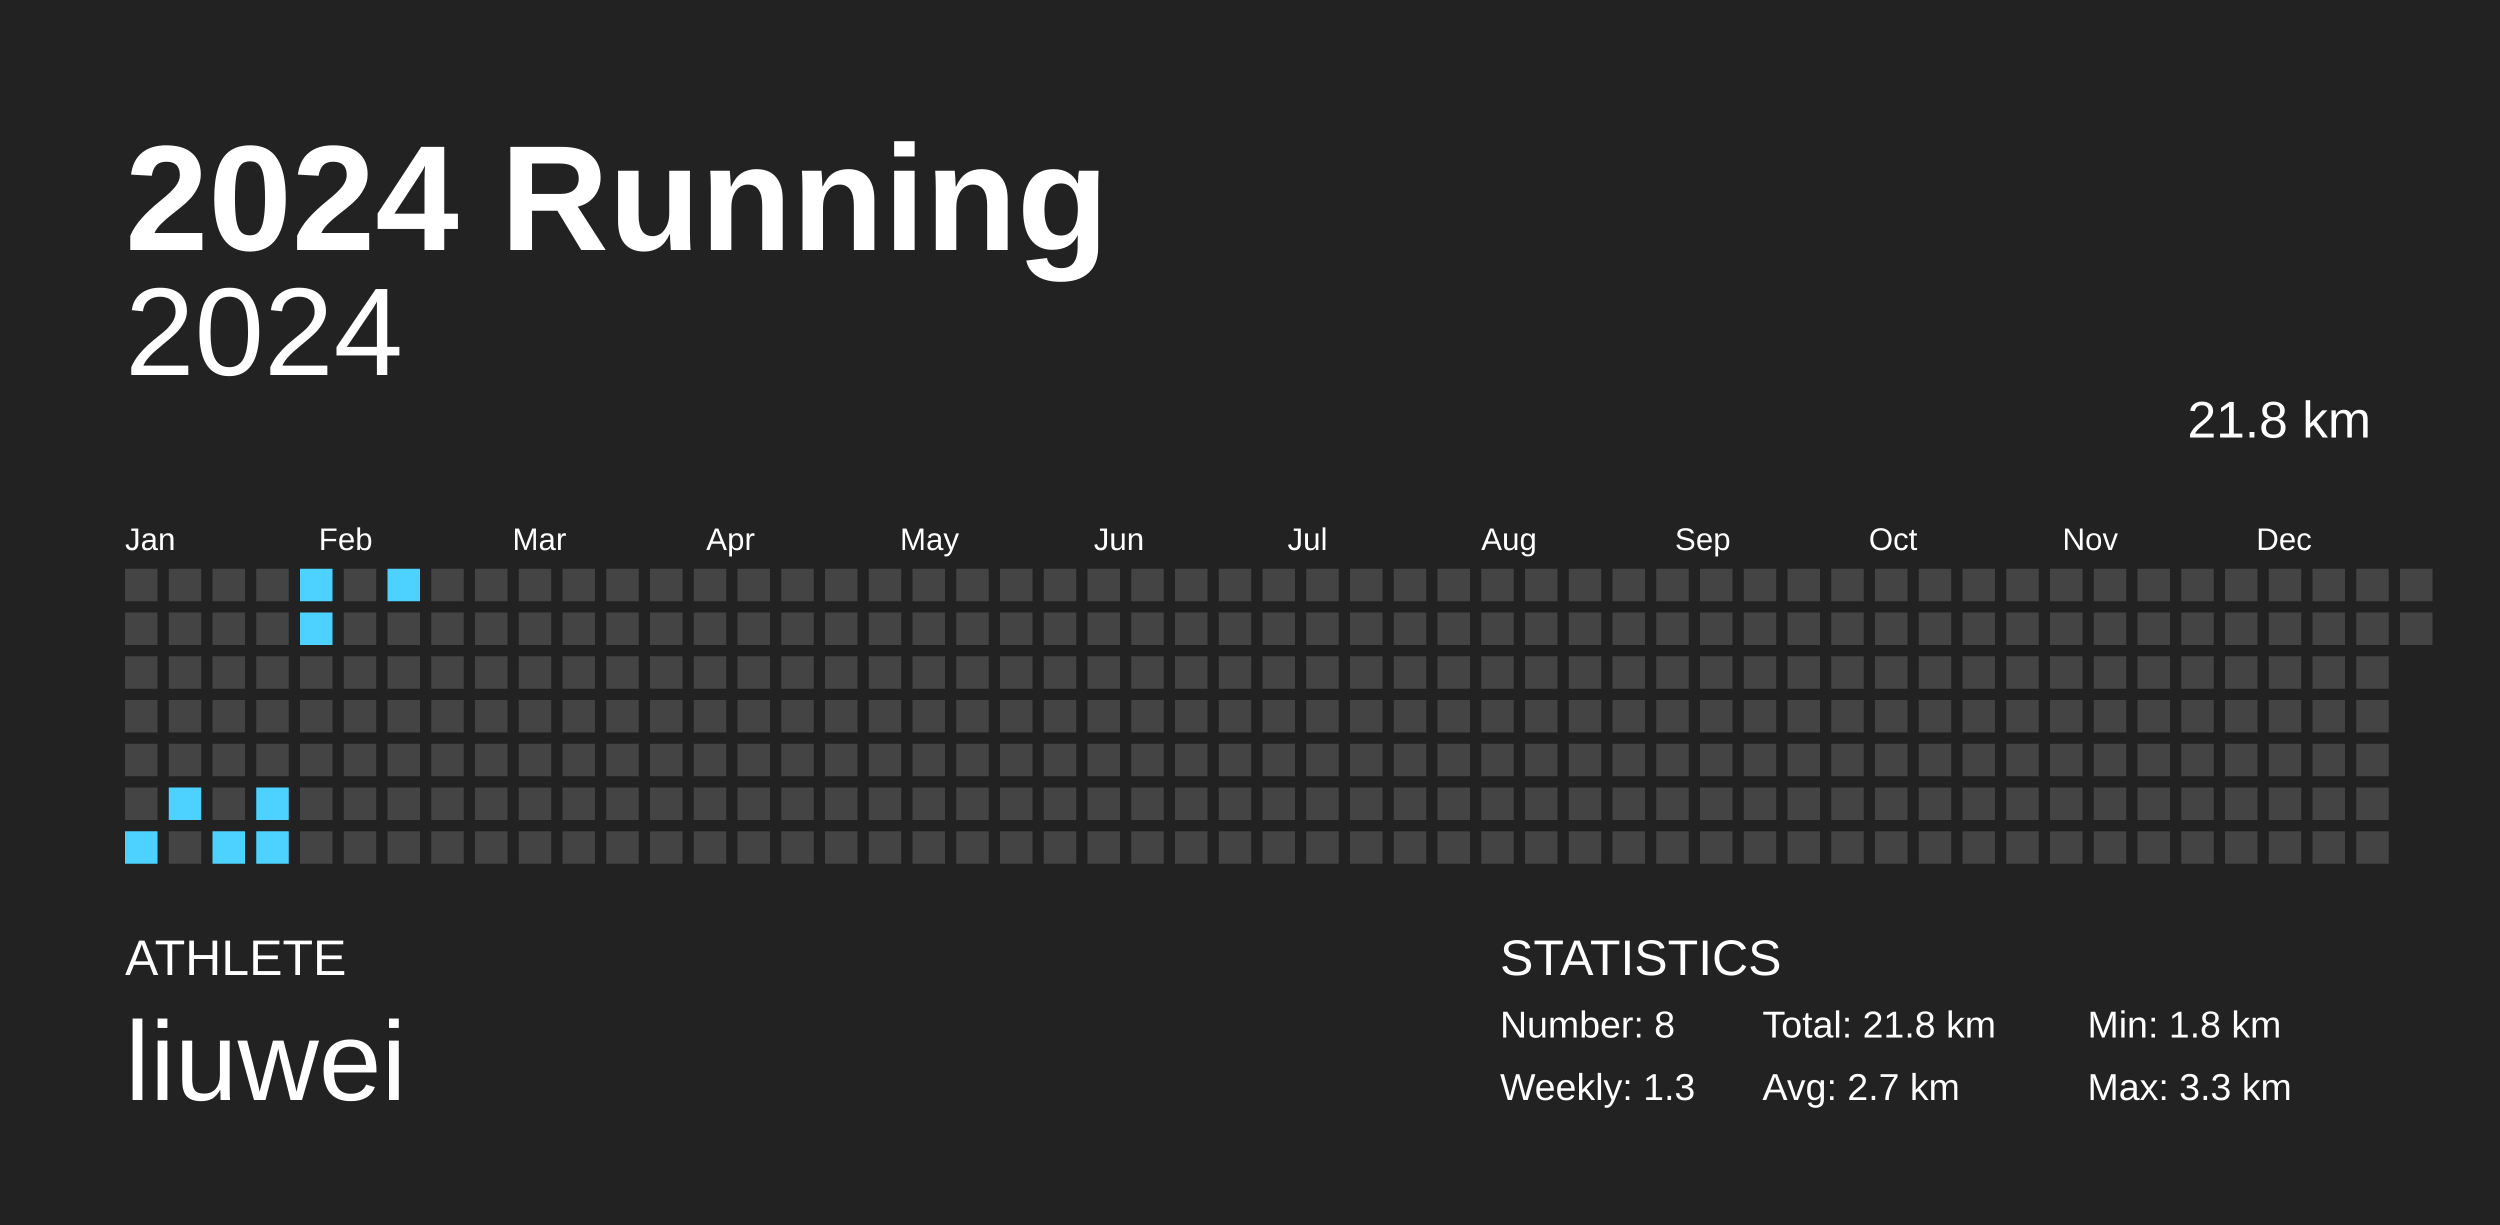
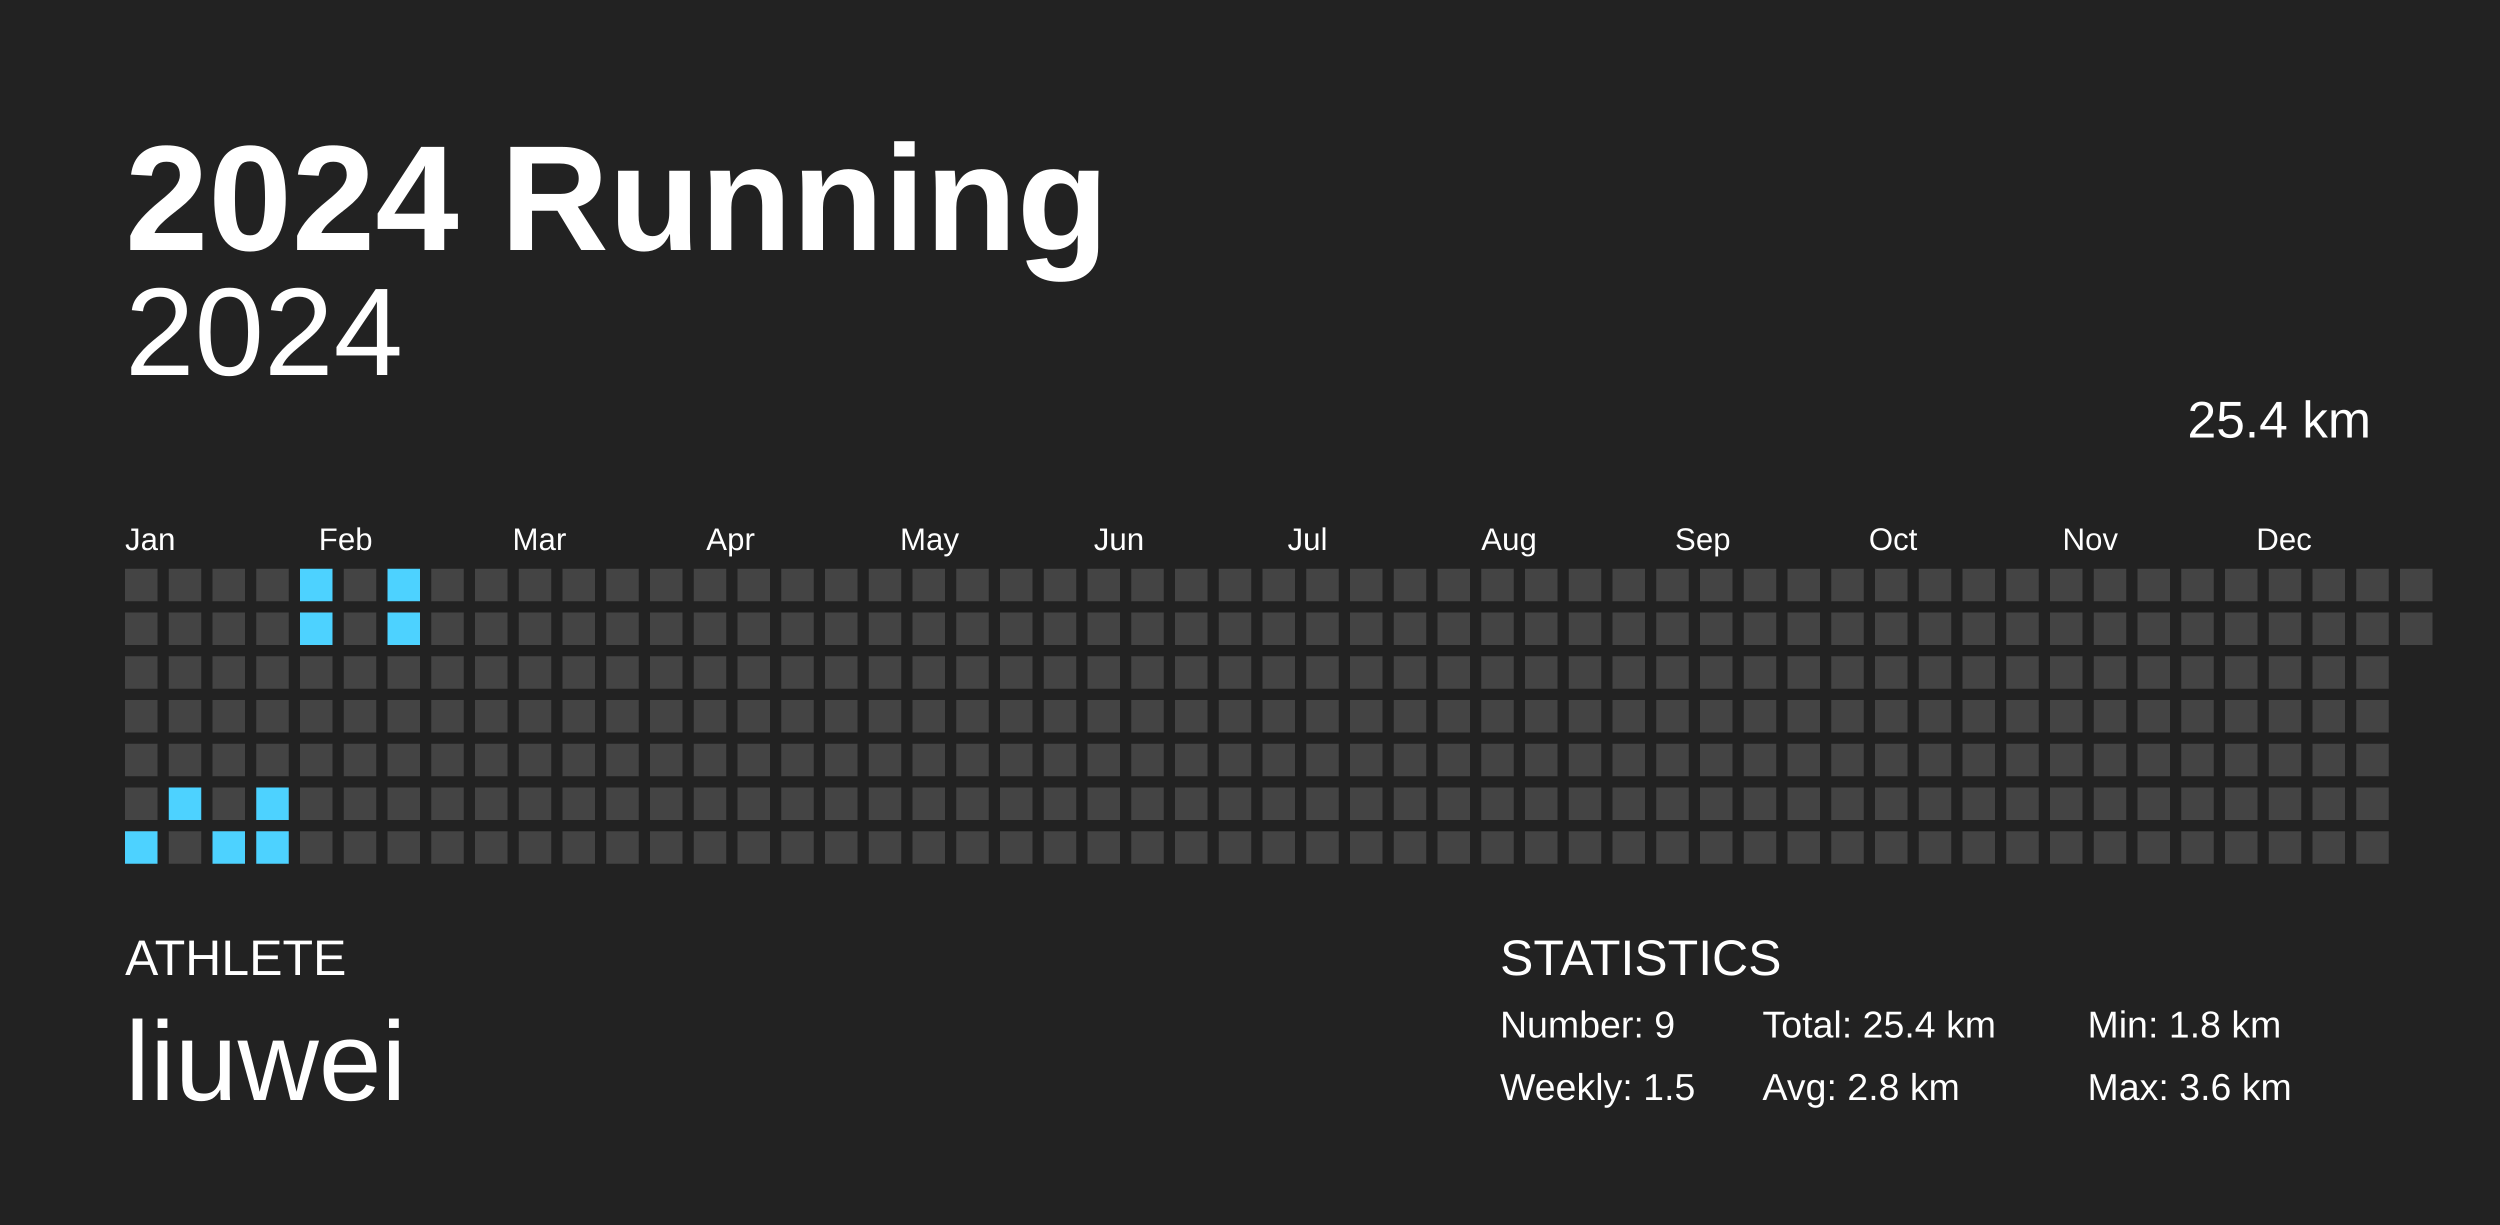
<svg xmlns="http://www.w3.org/2000/svg" baseProfile="full" height="98mm" version="1.1" viewBox="0,0,200,98" width="200mm">
  <defs />
  <rect fill="#222222" height="98" width="200" x="0" y="0" />
  <text fill="#FFFFFF" style="font-size:12px; font-family:Arial; font-weight:bold;" x="10" y="20">2024 Running</text>
  <text fill="#FFFFFF" style="font-size:4px; font-family:Arial" x="10" y="78">ATHLETE</text>
  <text fill="#FFFFFF" style="font-size:9px; font-family:Arial" x="10" y="88">liuwei</text>
  <text fill="#FFFFFF" style="font-size:4px; font-family:Arial" x="120" y="78">STATISTICS</text>
-   <text fill="#FFFFFF" style="font-size:3px; font-family:Arial" x="120" y="83">Number: 8</text>
-   <text fill="#FFFFFF" style="font-size:3px; font-family:Arial" x="120" y="88">Weekly: 1.3</text>
-   <text fill="#FFFFFF" style="font-size:3px; font-family:Arial" x="141" y="83">Total: 21.8 km</text>
-   <text fill="#FFFFFF" style="font-size:3px; font-family:Arial" x="141" y="88">Avg: 2.7 km</text>
+   <text fill="#FFFFFF" style="font-size:3px; font-family:Arial" x="120" y="83">Number: 9</text>
+   <text fill="#FFFFFF" style="font-size:3px; font-family:Arial" x="120" y="88">Weekly: 1.5</text>
+   <text fill="#FFFFFF" style="font-size:3px; font-family:Arial" x="141" y="83">Total: 25.4 km</text>
+   <text fill="#FFFFFF" style="font-size:3px; font-family:Arial" x="141" y="88">Avg: 2.8 km</text>
  <text fill="#FFFFFF" style="font-size:3px; font-family:Arial" x="167" y="83">Min: 1.8 km</text>
-   <text fill="#FFFFFF" style="font-size:3px; font-family:Arial" x="167" y="88">Max: 3.3 km</text>
+   <text fill="#FFFFFF" style="font-size:3px; font-family:Arial" x="167" y="88">Max: 3.6 km</text>
  <text alignment-baseline="hanging" fill="#FFFFFF" style="font-size:10.0px; font-family:Arial;" x="10" y="30">2024</text>
-   <text alignment-baseline="hanging" fill="#FFFFFF" style="font-size:4.125px; font-family:Arial;" x="175" y="35">21.8 km</text>
+   <text alignment-baseline="hanging" fill="#FFFFFF" style="font-size:4.125px; font-family:Arial;" x="175" y="35">25.4 km</text>
  <text fill="#FFFFFF" style="font-size:2.5px; font-family:Arial" x="10.0" y="44">Jan</text>
  <text fill="#FFFFFF" style="font-size:2.5px; font-family:Arial" x="25.5" y="44">Feb</text>
  <text fill="#FFFFFF" style="font-size:2.5px; font-family:Arial" x="41.0" y="44">Mar</text>
  <text fill="#FFFFFF" style="font-size:2.5px; font-family:Arial" x="56.5" y="44">Apr</text>
  <text fill="#FFFFFF" style="font-size:2.5px; font-family:Arial" x="72.0" y="44">May</text>
  <text fill="#FFFFFF" style="font-size:2.5px; font-family:Arial" x="87.5" y="44">Jun</text>
  <text fill="#FFFFFF" style="font-size:2.5px; font-family:Arial" x="103.0" y="44">Jul</text>
  <text fill="#FFFFFF" style="font-size:2.5px; font-family:Arial" x="118.5" y="44">Aug</text>
  <text fill="#FFFFFF" style="font-size:2.5px; font-family:Arial" x="134.0" y="44">Sep</text>
  <text fill="#FFFFFF" style="font-size:2.5px; font-family:Arial" x="149.5" y="44">Oct</text>
  <text fill="#FFFFFF" style="font-size:2.5px; font-family:Arial" x="165.0" y="44">Nov</text>
  <text fill="#FFFFFF" style="font-size:2.5px; font-family:Arial" x="180.5" y="44">Dec</text>
  <rect fill="#444444" height="2.6" width="2.6" x="10.0" y="45.5" />
  <rect fill="#444444" height="2.6" width="2.6" x="10.0" y="49.0" />
  <rect fill="#444444" height="2.6" width="2.6" x="10.0" y="52.5" />
  <rect fill="#444444" height="2.6" width="2.6" x="10.0" y="56.0" />
  <rect fill="#444444" height="2.6" width="2.6" x="10.0" y="59.5" />
  <rect fill="#444444" height="2.6" width="2.6" x="10.0" y="63.0" />
  <rect fill="#4dd2ff" height="2.6" width="2.6" x="10.0" y="66.5" />
  <rect fill="#444444" height="2.6" width="2.6" x="13.5" y="45.5" />
  <rect fill="#444444" height="2.6" width="2.6" x="13.5" y="49.0" />
  <rect fill="#444444" height="2.6" width="2.6" x="13.5" y="52.5" />
  <rect fill="#444444" height="2.6" width="2.6" x="13.5" y="56.0" />
  <rect fill="#444444" height="2.6" width="2.6" x="13.5" y="59.5" />
  <rect fill="#4dd2ff" height="2.6" width="2.6" x="13.5" y="63.0" />
  <rect fill="#444444" height="2.6" width="2.6" x="13.5" y="66.5" />
  <rect fill="#444444" height="2.6" width="2.6" x="17.0" y="45.5" />
  <rect fill="#444444" height="2.6" width="2.6" x="17.0" y="49.0" />
  <rect fill="#444444" height="2.6" width="2.6" x="17.0" y="52.5" />
  <rect fill="#444444" height="2.6" width="2.6" x="17.0" y="56.0" />
  <rect fill="#444444" height="2.6" width="2.6" x="17.0" y="59.5" />
  <rect fill="#444444" height="2.6" width="2.6" x="17.0" y="63.0" />
  <rect fill="#4dd2ff" height="2.6" width="2.6" x="17.0" y="66.5" />
  <rect fill="#444444" height="2.6" width="2.6" x="20.5" y="45.5" />
  <rect fill="#444444" height="2.6" width="2.6" x="20.5" y="49.0" />
  <rect fill="#444444" height="2.6" width="2.6" x="20.5" y="52.5" />
  <rect fill="#444444" height="2.6" width="2.6" x="20.5" y="56.0" />
  <rect fill="#444444" height="2.6" width="2.6" x="20.5" y="59.5" />
  <rect fill="#4dd2ff" height="2.6" width="2.6" x="20.5" y="63.0" />
  <rect fill="#4dd2ff" height="2.6" width="2.6" x="20.5" y="66.5" />
  <rect fill="#4dd2ff" height="2.6" width="2.6" x="24.0" y="45.5" />
  <rect fill="#4dd2ff" height="2.6" width="2.6" x="24.0" y="49.0" />
  <rect fill="#444444" height="2.6" width="2.6" x="24.0" y="52.5" />
  <rect fill="#444444" height="2.6" width="2.6" x="24.0" y="56.0" />
  <rect fill="#444444" height="2.6" width="2.6" x="24.0" y="59.5" />
  <rect fill="#444444" height="2.6" width="2.6" x="24.0" y="63.0" />
  <rect fill="#444444" height="2.6" width="2.6" x="24.0" y="66.5" />
  <rect fill="#444444" height="2.6" width="2.6" x="27.5" y="45.5" />
  <rect fill="#444444" height="2.6" width="2.6" x="27.5" y="49.0" />
  <rect fill="#444444" height="2.6" width="2.6" x="27.5" y="52.5" />
  <rect fill="#444444" height="2.6" width="2.6" x="27.5" y="56.0" />
  <rect fill="#444444" height="2.6" width="2.6" x="27.5" y="59.5" />
  <rect fill="#444444" height="2.6" width="2.6" x="27.5" y="63.0" />
  <rect fill="#444444" height="2.6" width="2.6" x="27.5" y="66.5" />
  <rect fill="#4dd2ff" height="2.6" width="2.6" x="31.0" y="45.5" />
-   <rect fill="#444444" height="2.6" width="2.6" x="31.0" y="49.0" />
+   <rect fill="#4dd2ff" height="2.6" width="2.6" x="31.0" y="49.0" />
  <rect fill="#444444" height="2.6" width="2.6" x="31.0" y="52.5" />
  <rect fill="#444444" height="2.6" width="2.6" x="31.0" y="56.0" />
  <rect fill="#444444" height="2.6" width="2.6" x="31.0" y="59.5" />
  <rect fill="#444444" height="2.6" width="2.6" x="31.0" y="63.0" />
  <rect fill="#444444" height="2.6" width="2.6" x="31.0" y="66.5" />
  <rect fill="#444444" height="2.6" width="2.6" x="34.5" y="45.5" />
  <rect fill="#444444" height="2.6" width="2.6" x="34.5" y="49.0" />
  <rect fill="#444444" height="2.6" width="2.6" x="34.5" y="52.5" />
  <rect fill="#444444" height="2.6" width="2.6" x="34.5" y="56.0" />
  <rect fill="#444444" height="2.6" width="2.6" x="34.5" y="59.5" />
  <rect fill="#444444" height="2.6" width="2.6" x="34.5" y="63.0" />
  <rect fill="#444444" height="2.6" width="2.6" x="34.5" y="66.5" />
  <rect fill="#444444" height="2.6" width="2.6" x="38.0" y="45.5" />
  <rect fill="#444444" height="2.6" width="2.6" x="38.0" y="49.0" />
  <rect fill="#444444" height="2.6" width="2.6" x="38.0" y="52.5" />
  <rect fill="#444444" height="2.6" width="2.6" x="38.0" y="56.0" />
  <rect fill="#444444" height="2.6" width="2.6" x="38.0" y="59.5" />
  <rect fill="#444444" height="2.6" width="2.6" x="38.0" y="63.0" />
  <rect fill="#444444" height="2.6" width="2.6" x="38.0" y="66.5" />
  <rect fill="#444444" height="2.6" width="2.6" x="41.5" y="45.5" />
  <rect fill="#444444" height="2.6" width="2.6" x="41.5" y="49.0" />
  <rect fill="#444444" height="2.6" width="2.6" x="41.5" y="52.5" />
  <rect fill="#444444" height="2.6" width="2.6" x="41.5" y="56.0" />
  <rect fill="#444444" height="2.6" width="2.6" x="41.5" y="59.5" />
  <rect fill="#444444" height="2.6" width="2.6" x="41.5" y="63.0" />
  <rect fill="#444444" height="2.6" width="2.6" x="41.5" y="66.5" />
  <rect fill="#444444" height="2.6" width="2.6" x="45.0" y="45.5" />
  <rect fill="#444444" height="2.6" width="2.6" x="45.0" y="49.0" />
  <rect fill="#444444" height="2.6" width="2.6" x="45.0" y="52.5" />
  <rect fill="#444444" height="2.6" width="2.6" x="45.0" y="56.0" />
  <rect fill="#444444" height="2.6" width="2.6" x="45.0" y="59.5" />
  <rect fill="#444444" height="2.6" width="2.6" x="45.0" y="63.0" />
  <rect fill="#444444" height="2.6" width="2.6" x="45.0" y="66.5" />
  <rect fill="#444444" height="2.6" width="2.6" x="48.5" y="45.5" />
  <rect fill="#444444" height="2.6" width="2.6" x="48.5" y="49.0" />
  <rect fill="#444444" height="2.6" width="2.6" x="48.5" y="52.5" />
  <rect fill="#444444" height="2.6" width="2.6" x="48.5" y="56.0" />
  <rect fill="#444444" height="2.6" width="2.6" x="48.5" y="59.5" />
  <rect fill="#444444" height="2.6" width="2.6" x="48.5" y="63.0" />
  <rect fill="#444444" height="2.6" width="2.6" x="48.5" y="66.5" />
  <rect fill="#444444" height="2.6" width="2.6" x="52.0" y="45.5" />
  <rect fill="#444444" height="2.6" width="2.6" x="52.0" y="49.0" />
  <rect fill="#444444" height="2.6" width="2.6" x="52.0" y="52.5" />
  <rect fill="#444444" height="2.6" width="2.6" x="52.0" y="56.0" />
  <rect fill="#444444" height="2.6" width="2.6" x="52.0" y="59.5" />
  <rect fill="#444444" height="2.6" width="2.6" x="52.0" y="63.0" />
  <rect fill="#444444" height="2.6" width="2.6" x="52.0" y="66.5" />
  <rect fill="#444444" height="2.6" width="2.6" x="55.5" y="45.5" />
  <rect fill="#444444" height="2.6" width="2.6" x="55.5" y="49.0" />
  <rect fill="#444444" height="2.6" width="2.6" x="55.5" y="52.5" />
  <rect fill="#444444" height="2.6" width="2.6" x="55.5" y="56.0" />
  <rect fill="#444444" height="2.6" width="2.6" x="55.5" y="59.5" />
  <rect fill="#444444" height="2.6" width="2.6" x="55.5" y="63.0" />
  <rect fill="#444444" height="2.6" width="2.6" x="55.5" y="66.5" />
  <rect fill="#444444" height="2.6" width="2.6" x="59.0" y="45.5" />
  <rect fill="#444444" height="2.6" width="2.6" x="59.0" y="49.0" />
  <rect fill="#444444" height="2.6" width="2.6" x="59.0" y="52.5" />
  <rect fill="#444444" height="2.6" width="2.6" x="59.0" y="56.0" />
  <rect fill="#444444" height="2.6" width="2.6" x="59.0" y="59.5" />
  <rect fill="#444444" height="2.6" width="2.6" x="59.0" y="63.0" />
  <rect fill="#444444" height="2.6" width="2.6" x="59.0" y="66.5" />
  <rect fill="#444444" height="2.6" width="2.6" x="62.5" y="45.5" />
  <rect fill="#444444" height="2.6" width="2.6" x="62.5" y="49.0" />
  <rect fill="#444444" height="2.6" width="2.6" x="62.5" y="52.5" />
  <rect fill="#444444" height="2.6" width="2.6" x="62.5" y="56.0" />
  <rect fill="#444444" height="2.6" width="2.6" x="62.5" y="59.5" />
  <rect fill="#444444" height="2.6" width="2.6" x="62.5" y="63.0" />
  <rect fill="#444444" height="2.6" width="2.6" x="62.5" y="66.5" />
  <rect fill="#444444" height="2.6" width="2.6" x="66.0" y="45.5" />
  <rect fill="#444444" height="2.6" width="2.6" x="66.0" y="49.0" />
  <rect fill="#444444" height="2.6" width="2.6" x="66.0" y="52.5" />
  <rect fill="#444444" height="2.6" width="2.6" x="66.0" y="56.0" />
  <rect fill="#444444" height="2.6" width="2.6" x="66.0" y="59.5" />
  <rect fill="#444444" height="2.6" width="2.6" x="66.0" y="63.0" />
  <rect fill="#444444" height="2.6" width="2.6" x="66.0" y="66.5" />
  <rect fill="#444444" height="2.6" width="2.6" x="69.5" y="45.5" />
  <rect fill="#444444" height="2.6" width="2.6" x="69.5" y="49.0" />
  <rect fill="#444444" height="2.6" width="2.6" x="69.5" y="52.5" />
  <rect fill="#444444" height="2.6" width="2.6" x="69.5" y="56.0" />
  <rect fill="#444444" height="2.6" width="2.6" x="69.5" y="59.5" />
  <rect fill="#444444" height="2.6" width="2.6" x="69.5" y="63.0" />
  <rect fill="#444444" height="2.6" width="2.6" x="69.5" y="66.5" />
  <rect fill="#444444" height="2.6" width="2.6" x="73.0" y="45.5" />
  <rect fill="#444444" height="2.6" width="2.6" x="73.0" y="49.0" />
  <rect fill="#444444" height="2.6" width="2.6" x="73.0" y="52.5" />
  <rect fill="#444444" height="2.6" width="2.6" x="73.0" y="56.0" />
  <rect fill="#444444" height="2.6" width="2.6" x="73.0" y="59.5" />
  <rect fill="#444444" height="2.6" width="2.6" x="73.0" y="63.0" />
  <rect fill="#444444" height="2.6" width="2.6" x="73.0" y="66.5" />
  <rect fill="#444444" height="2.6" width="2.6" x="76.5" y="45.5" />
  <rect fill="#444444" height="2.6" width="2.6" x="76.5" y="49.0" />
  <rect fill="#444444" height="2.6" width="2.6" x="76.5" y="52.5" />
  <rect fill="#444444" height="2.6" width="2.6" x="76.5" y="56.0" />
  <rect fill="#444444" height="2.6" width="2.6" x="76.5" y="59.5" />
  <rect fill="#444444" height="2.6" width="2.6" x="76.5" y="63.0" />
  <rect fill="#444444" height="2.6" width="2.6" x="76.5" y="66.5" />
  <rect fill="#444444" height="2.6" width="2.6" x="80.0" y="45.5" />
  <rect fill="#444444" height="2.6" width="2.6" x="80.0" y="49.0" />
  <rect fill="#444444" height="2.6" width="2.6" x="80.0" y="52.5" />
  <rect fill="#444444" height="2.6" width="2.6" x="80.0" y="56.0" />
  <rect fill="#444444" height="2.6" width="2.6" x="80.0" y="59.5" />
  <rect fill="#444444" height="2.6" width="2.6" x="80.0" y="63.0" />
  <rect fill="#444444" height="2.6" width="2.6" x="80.0" y="66.5" />
  <rect fill="#444444" height="2.6" width="2.6" x="83.5" y="45.5" />
  <rect fill="#444444" height="2.6" width="2.6" x="83.5" y="49.0" />
  <rect fill="#444444" height="2.6" width="2.6" x="83.5" y="52.5" />
  <rect fill="#444444" height="2.6" width="2.6" x="83.5" y="56.0" />
  <rect fill="#444444" height="2.6" width="2.6" x="83.5" y="59.5" />
  <rect fill="#444444" height="2.6" width="2.6" x="83.5" y="63.0" />
  <rect fill="#444444" height="2.6" width="2.6" x="83.5" y="66.5" />
  <rect fill="#444444" height="2.6" width="2.6" x="87.0" y="45.5" />
  <rect fill="#444444" height="2.6" width="2.6" x="87.0" y="49.0" />
  <rect fill="#444444" height="2.6" width="2.6" x="87.0" y="52.5" />
  <rect fill="#444444" height="2.6" width="2.6" x="87.0" y="56.0" />
  <rect fill="#444444" height="2.6" width="2.6" x="87.0" y="59.5" />
  <rect fill="#444444" height="2.6" width="2.6" x="87.0" y="63.0" />
  <rect fill="#444444" height="2.6" width="2.6" x="87.0" y="66.5" />
  <rect fill="#444444" height="2.6" width="2.6" x="90.5" y="45.5" />
  <rect fill="#444444" height="2.6" width="2.6" x="90.5" y="49.0" />
  <rect fill="#444444" height="2.6" width="2.6" x="90.5" y="52.5" />
  <rect fill="#444444" height="2.6" width="2.6" x="90.5" y="56.0" />
  <rect fill="#444444" height="2.6" width="2.6" x="90.5" y="59.5" />
  <rect fill="#444444" height="2.6" width="2.6" x="90.5" y="63.0" />
  <rect fill="#444444" height="2.6" width="2.6" x="90.5" y="66.5" />
  <rect fill="#444444" height="2.6" width="2.6" x="94.0" y="45.5" />
  <rect fill="#444444" height="2.6" width="2.6" x="94.0" y="49.0" />
  <rect fill="#444444" height="2.6" width="2.6" x="94.0" y="52.5" />
  <rect fill="#444444" height="2.6" width="2.6" x="94.0" y="56.0" />
  <rect fill="#444444" height="2.6" width="2.6" x="94.0" y="59.5" />
  <rect fill="#444444" height="2.6" width="2.6" x="94.0" y="63.0" />
  <rect fill="#444444" height="2.6" width="2.6" x="94.0" y="66.5" />
  <rect fill="#444444" height="2.6" width="2.6" x="97.5" y="45.5" />
  <rect fill="#444444" height="2.6" width="2.6" x="97.5" y="49.0" />
  <rect fill="#444444" height="2.6" width="2.6" x="97.5" y="52.5" />
  <rect fill="#444444" height="2.6" width="2.6" x="97.5" y="56.0" />
  <rect fill="#444444" height="2.6" width="2.6" x="97.5" y="59.5" />
  <rect fill="#444444" height="2.6" width="2.6" x="97.5" y="63.0" />
  <rect fill="#444444" height="2.6" width="2.6" x="97.5" y="66.5" />
  <rect fill="#444444" height="2.6" width="2.6" x="101.0" y="45.5" />
  <rect fill="#444444" height="2.6" width="2.6" x="101.0" y="49.0" />
  <rect fill="#444444" height="2.6" width="2.6" x="101.0" y="52.5" />
  <rect fill="#444444" height="2.6" width="2.6" x="101.0" y="56.0" />
  <rect fill="#444444" height="2.6" width="2.6" x="101.0" y="59.5" />
  <rect fill="#444444" height="2.6" width="2.6" x="101.0" y="63.0" />
  <rect fill="#444444" height="2.6" width="2.6" x="101.0" y="66.5" />
  <rect fill="#444444" height="2.6" width="2.6" x="104.5" y="45.5" />
  <rect fill="#444444" height="2.6" width="2.6" x="104.5" y="49.0" />
  <rect fill="#444444" height="2.6" width="2.6" x="104.5" y="52.5" />
  <rect fill="#444444" height="2.6" width="2.6" x="104.5" y="56.0" />
  <rect fill="#444444" height="2.6" width="2.6" x="104.5" y="59.5" />
  <rect fill="#444444" height="2.6" width="2.6" x="104.5" y="63.0" />
  <rect fill="#444444" height="2.6" width="2.6" x="104.5" y="66.5" />
  <rect fill="#444444" height="2.6" width="2.6" x="108.0" y="45.5" />
  <rect fill="#444444" height="2.6" width="2.6" x="108.0" y="49.0" />
  <rect fill="#444444" height="2.6" width="2.6" x="108.0" y="52.5" />
  <rect fill="#444444" height="2.6" width="2.6" x="108.0" y="56.0" />
  <rect fill="#444444" height="2.6" width="2.6" x="108.0" y="59.5" />
  <rect fill="#444444" height="2.6" width="2.6" x="108.0" y="63.0" />
  <rect fill="#444444" height="2.6" width="2.6" x="108.0" y="66.5" />
  <rect fill="#444444" height="2.6" width="2.6" x="111.5" y="45.5" />
  <rect fill="#444444" height="2.6" width="2.6" x="111.5" y="49.0" />
  <rect fill="#444444" height="2.6" width="2.6" x="111.5" y="52.5" />
  <rect fill="#444444" height="2.6" width="2.6" x="111.5" y="56.0" />
  <rect fill="#444444" height="2.6" width="2.6" x="111.5" y="59.5" />
  <rect fill="#444444" height="2.6" width="2.6" x="111.5" y="63.0" />
  <rect fill="#444444" height="2.6" width="2.6" x="111.5" y="66.5" />
  <rect fill="#444444" height="2.6" width="2.6" x="115.0" y="45.5" />
  <rect fill="#444444" height="2.6" width="2.6" x="115.0" y="49.0" />
  <rect fill="#444444" height="2.6" width="2.6" x="115.0" y="52.5" />
  <rect fill="#444444" height="2.6" width="2.6" x="115.0" y="56.0" />
  <rect fill="#444444" height="2.6" width="2.6" x="115.0" y="59.5" />
  <rect fill="#444444" height="2.6" width="2.6" x="115.0" y="63.0" />
  <rect fill="#444444" height="2.6" width="2.6" x="115.0" y="66.5" />
  <rect fill="#444444" height="2.6" width="2.6" x="118.5" y="45.5" />
  <rect fill="#444444" height="2.6" width="2.6" x="118.5" y="49.0" />
  <rect fill="#444444" height="2.6" width="2.6" x="118.5" y="52.5" />
  <rect fill="#444444" height="2.6" width="2.6" x="118.5" y="56.0" />
  <rect fill="#444444" height="2.6" width="2.6" x="118.5" y="59.5" />
  <rect fill="#444444" height="2.6" width="2.6" x="118.5" y="63.0" />
  <rect fill="#444444" height="2.6" width="2.6" x="118.5" y="66.5" />
  <rect fill="#444444" height="2.6" width="2.6" x="122.0" y="45.5" />
  <rect fill="#444444" height="2.6" width="2.6" x="122.0" y="49.0" />
  <rect fill="#444444" height="2.6" width="2.6" x="122.0" y="52.5" />
  <rect fill="#444444" height="2.6" width="2.6" x="122.0" y="56.0" />
  <rect fill="#444444" height="2.6" width="2.6" x="122.0" y="59.5" />
  <rect fill="#444444" height="2.6" width="2.6" x="122.0" y="63.0" />
  <rect fill="#444444" height="2.6" width="2.6" x="122.0" y="66.5" />
  <rect fill="#444444" height="2.6" width="2.6" x="125.5" y="45.5" />
  <rect fill="#444444" height="2.6" width="2.6" x="125.5" y="49.0" />
  <rect fill="#444444" height="2.6" width="2.6" x="125.5" y="52.5" />
  <rect fill="#444444" height="2.6" width="2.6" x="125.5" y="56.0" />
  <rect fill="#444444" height="2.6" width="2.6" x="125.5" y="59.5" />
  <rect fill="#444444" height="2.6" width="2.6" x="125.5" y="63.0" />
  <rect fill="#444444" height="2.6" width="2.6" x="125.5" y="66.5" />
  <rect fill="#444444" height="2.6" width="2.6" x="129.0" y="45.5" />
  <rect fill="#444444" height="2.6" width="2.6" x="129.0" y="49.0" />
  <rect fill="#444444" height="2.6" width="2.6" x="129.0" y="52.5" />
  <rect fill="#444444" height="2.6" width="2.6" x="129.0" y="56.0" />
  <rect fill="#444444" height="2.6" width="2.6" x="129.0" y="59.5" />
  <rect fill="#444444" height="2.6" width="2.6" x="129.0" y="63.0" />
  <rect fill="#444444" height="2.6" width="2.6" x="129.0" y="66.5" />
  <rect fill="#444444" height="2.6" width="2.6" x="132.5" y="45.5" />
  <rect fill="#444444" height="2.6" width="2.6" x="132.5" y="49.0" />
  <rect fill="#444444" height="2.6" width="2.6" x="132.5" y="52.5" />
  <rect fill="#444444" height="2.6" width="2.6" x="132.5" y="56.0" />
  <rect fill="#444444" height="2.6" width="2.6" x="132.5" y="59.5" />
  <rect fill="#444444" height="2.6" width="2.6" x="132.5" y="63.0" />
  <rect fill="#444444" height="2.6" width="2.6" x="132.5" y="66.5" />
  <rect fill="#444444" height="2.6" width="2.6" x="136.0" y="45.5" />
  <rect fill="#444444" height="2.6" width="2.6" x="136.0" y="49.0" />
  <rect fill="#444444" height="2.6" width="2.6" x="136.0" y="52.5" />
  <rect fill="#444444" height="2.6" width="2.6" x="136.0" y="56.0" />
  <rect fill="#444444" height="2.6" width="2.6" x="136.0" y="59.5" />
  <rect fill="#444444" height="2.6" width="2.6" x="136.0" y="63.0" />
  <rect fill="#444444" height="2.6" width="2.6" x="136.0" y="66.5" />
  <rect fill="#444444" height="2.6" width="2.6" x="139.5" y="45.5" />
  <rect fill="#444444" height="2.6" width="2.6" x="139.5" y="49.0" />
  <rect fill="#444444" height="2.6" width="2.6" x="139.5" y="52.5" />
  <rect fill="#444444" height="2.6" width="2.6" x="139.5" y="56.0" />
  <rect fill="#444444" height="2.6" width="2.6" x="139.5" y="59.5" />
  <rect fill="#444444" height="2.6" width="2.6" x="139.5" y="63.0" />
  <rect fill="#444444" height="2.6" width="2.6" x="139.5" y="66.5" />
  <rect fill="#444444" height="2.6" width="2.6" x="143.0" y="45.5" />
  <rect fill="#444444" height="2.6" width="2.6" x="143.0" y="49.0" />
  <rect fill="#444444" height="2.6" width="2.6" x="143.0" y="52.5" />
  <rect fill="#444444" height="2.6" width="2.6" x="143.0" y="56.0" />
  <rect fill="#444444" height="2.6" width="2.6" x="143.0" y="59.5" />
  <rect fill="#444444" height="2.6" width="2.6" x="143.0" y="63.0" />
  <rect fill="#444444" height="2.6" width="2.6" x="143.0" y="66.5" />
  <rect fill="#444444" height="2.6" width="2.6" x="146.5" y="45.5" />
  <rect fill="#444444" height="2.6" width="2.6" x="146.5" y="49.0" />
  <rect fill="#444444" height="2.6" width="2.6" x="146.5" y="52.5" />
  <rect fill="#444444" height="2.6" width="2.6" x="146.5" y="56.0" />
  <rect fill="#444444" height="2.6" width="2.6" x="146.5" y="59.5" />
  <rect fill="#444444" height="2.6" width="2.6" x="146.5" y="63.0" />
  <rect fill="#444444" height="2.6" width="2.6" x="146.5" y="66.5" />
  <rect fill="#444444" height="2.6" width="2.6" x="150.0" y="45.5" />
  <rect fill="#444444" height="2.6" width="2.6" x="150.0" y="49.0" />
  <rect fill="#444444" height="2.6" width="2.6" x="150.0" y="52.5" />
  <rect fill="#444444" height="2.6" width="2.6" x="150.0" y="56.0" />
  <rect fill="#444444" height="2.6" width="2.6" x="150.0" y="59.5" />
  <rect fill="#444444" height="2.6" width="2.6" x="150.0" y="63.0" />
  <rect fill="#444444" height="2.6" width="2.6" x="150.0" y="66.5" />
  <rect fill="#444444" height="2.6" width="2.6" x="153.5" y="45.5" />
  <rect fill="#444444" height="2.6" width="2.6" x="153.5" y="49.0" />
  <rect fill="#444444" height="2.6" width="2.6" x="153.5" y="52.5" />
  <rect fill="#444444" height="2.6" width="2.6" x="153.5" y="56.0" />
  <rect fill="#444444" height="2.6" width="2.6" x="153.5" y="59.5" />
  <rect fill="#444444" height="2.6" width="2.6" x="153.5" y="63.0" />
  <rect fill="#444444" height="2.6" width="2.6" x="153.5" y="66.5" />
  <rect fill="#444444" height="2.6" width="2.6" x="157.0" y="45.5" />
  <rect fill="#444444" height="2.6" width="2.6" x="157.0" y="49.0" />
  <rect fill="#444444" height="2.6" width="2.6" x="157.0" y="52.5" />
  <rect fill="#444444" height="2.6" width="2.6" x="157.0" y="56.0" />
  <rect fill="#444444" height="2.6" width="2.6" x="157.0" y="59.5" />
  <rect fill="#444444" height="2.6" width="2.6" x="157.0" y="63.0" />
  <rect fill="#444444" height="2.6" width="2.6" x="157.0" y="66.5" />
  <rect fill="#444444" height="2.6" width="2.6" x="160.5" y="45.5" />
  <rect fill="#444444" height="2.6" width="2.6" x="160.5" y="49.0" />
  <rect fill="#444444" height="2.6" width="2.6" x="160.5" y="52.5" />
  <rect fill="#444444" height="2.6" width="2.6" x="160.5" y="56.0" />
  <rect fill="#444444" height="2.6" width="2.6" x="160.5" y="59.5" />
  <rect fill="#444444" height="2.6" width="2.6" x="160.5" y="63.0" />
  <rect fill="#444444" height="2.6" width="2.6" x="160.5" y="66.5" />
  <rect fill="#444444" height="2.6" width="2.6" x="164.0" y="45.5" />
  <rect fill="#444444" height="2.6" width="2.6" x="164.0" y="49.0" />
  <rect fill="#444444" height="2.6" width="2.6" x="164.0" y="52.5" />
  <rect fill="#444444" height="2.6" width="2.6" x="164.0" y="56.0" />
  <rect fill="#444444" height="2.6" width="2.6" x="164.0" y="59.5" />
  <rect fill="#444444" height="2.6" width="2.6" x="164.0" y="63.0" />
  <rect fill="#444444" height="2.6" width="2.6" x="164.0" y="66.5" />
  <rect fill="#444444" height="2.6" width="2.6" x="167.5" y="45.5" />
  <rect fill="#444444" height="2.6" width="2.6" x="167.5" y="49.0" />
  <rect fill="#444444" height="2.6" width="2.6" x="167.5" y="52.5" />
  <rect fill="#444444" height="2.6" width="2.6" x="167.5" y="56.0" />
  <rect fill="#444444" height="2.6" width="2.6" x="167.5" y="59.5" />
  <rect fill="#444444" height="2.6" width="2.6" x="167.5" y="63.0" />
  <rect fill="#444444" height="2.6" width="2.6" x="167.5" y="66.5" />
  <rect fill="#444444" height="2.6" width="2.6" x="171.0" y="45.5" />
  <rect fill="#444444" height="2.6" width="2.6" x="171.0" y="49.0" />
  <rect fill="#444444" height="2.6" width="2.6" x="171.0" y="52.5" />
  <rect fill="#444444" height="2.6" width="2.6" x="171.0" y="56.0" />
  <rect fill="#444444" height="2.6" width="2.6" x="171.0" y="59.5" />
  <rect fill="#444444" height="2.6" width="2.6" x="171.0" y="63.0" />
  <rect fill="#444444" height="2.6" width="2.6" x="171.0" y="66.5" />
  <rect fill="#444444" height="2.6" width="2.6" x="174.5" y="45.5" />
  <rect fill="#444444" height="2.6" width="2.6" x="174.5" y="49.0" />
  <rect fill="#444444" height="2.6" width="2.6" x="174.5" y="52.5" />
  <rect fill="#444444" height="2.6" width="2.6" x="174.5" y="56.0" />
  <rect fill="#444444" height="2.6" width="2.6" x="174.5" y="59.5" />
  <rect fill="#444444" height="2.6" width="2.6" x="174.5" y="63.0" />
  <rect fill="#444444" height="2.6" width="2.6" x="174.5" y="66.5" />
  <rect fill="#444444" height="2.6" width="2.6" x="178.0" y="45.5" />
  <rect fill="#444444" height="2.6" width="2.6" x="178.0" y="49.0" />
  <rect fill="#444444" height="2.6" width="2.6" x="178.0" y="52.5" />
  <rect fill="#444444" height="2.6" width="2.6" x="178.0" y="56.0" />
  <rect fill="#444444" height="2.6" width="2.6" x="178.0" y="59.5" />
  <rect fill="#444444" height="2.6" width="2.6" x="178.0" y="63.0" />
  <rect fill="#444444" height="2.6" width="2.6" x="178.0" y="66.5" />
  <rect fill="#444444" height="2.6" width="2.6" x="181.5" y="45.5" />
  <rect fill="#444444" height="2.6" width="2.6" x="181.5" y="49.0" />
  <rect fill="#444444" height="2.6" width="2.6" x="181.5" y="52.5" />
  <rect fill="#444444" height="2.6" width="2.6" x="181.5" y="56.0" />
  <rect fill="#444444" height="2.6" width="2.6" x="181.5" y="59.5" />
  <rect fill="#444444" height="2.6" width="2.6" x="181.5" y="63.0" />
  <rect fill="#444444" height="2.6" width="2.6" x="181.5" y="66.5" />
  <rect fill="#444444" height="2.6" width="2.6" x="185.0" y="45.5" />
  <rect fill="#444444" height="2.6" width="2.6" x="185.0" y="49.0" />
  <rect fill="#444444" height="2.6" width="2.6" x="185.0" y="52.5" />
  <rect fill="#444444" height="2.6" width="2.6" x="185.0" y="56.0" />
  <rect fill="#444444" height="2.6" width="2.6" x="185.0" y="59.5" />
  <rect fill="#444444" height="2.6" width="2.6" x="185.0" y="63.0" />
  <rect fill="#444444" height="2.6" width="2.6" x="185.0" y="66.5" />
  <rect fill="#444444" height="2.6" width="2.6" x="188.5" y="45.5" />
  <rect fill="#444444" height="2.6" width="2.6" x="188.5" y="49.0" />
  <rect fill="#444444" height="2.6" width="2.6" x="188.5" y="52.5" />
  <rect fill="#444444" height="2.6" width="2.6" x="188.5" y="56.0" />
  <rect fill="#444444" height="2.6" width="2.6" x="188.5" y="59.5" />
  <rect fill="#444444" height="2.6" width="2.6" x="188.5" y="63.0" />
  <rect fill="#444444" height="2.6" width="2.6" x="188.5" y="66.5" />
  <rect fill="#444444" height="2.6" width="2.6" x="192.0" y="45.5" />
  <rect fill="#444444" height="2.6" width="2.6" x="192.0" y="49.0" />
</svg>
